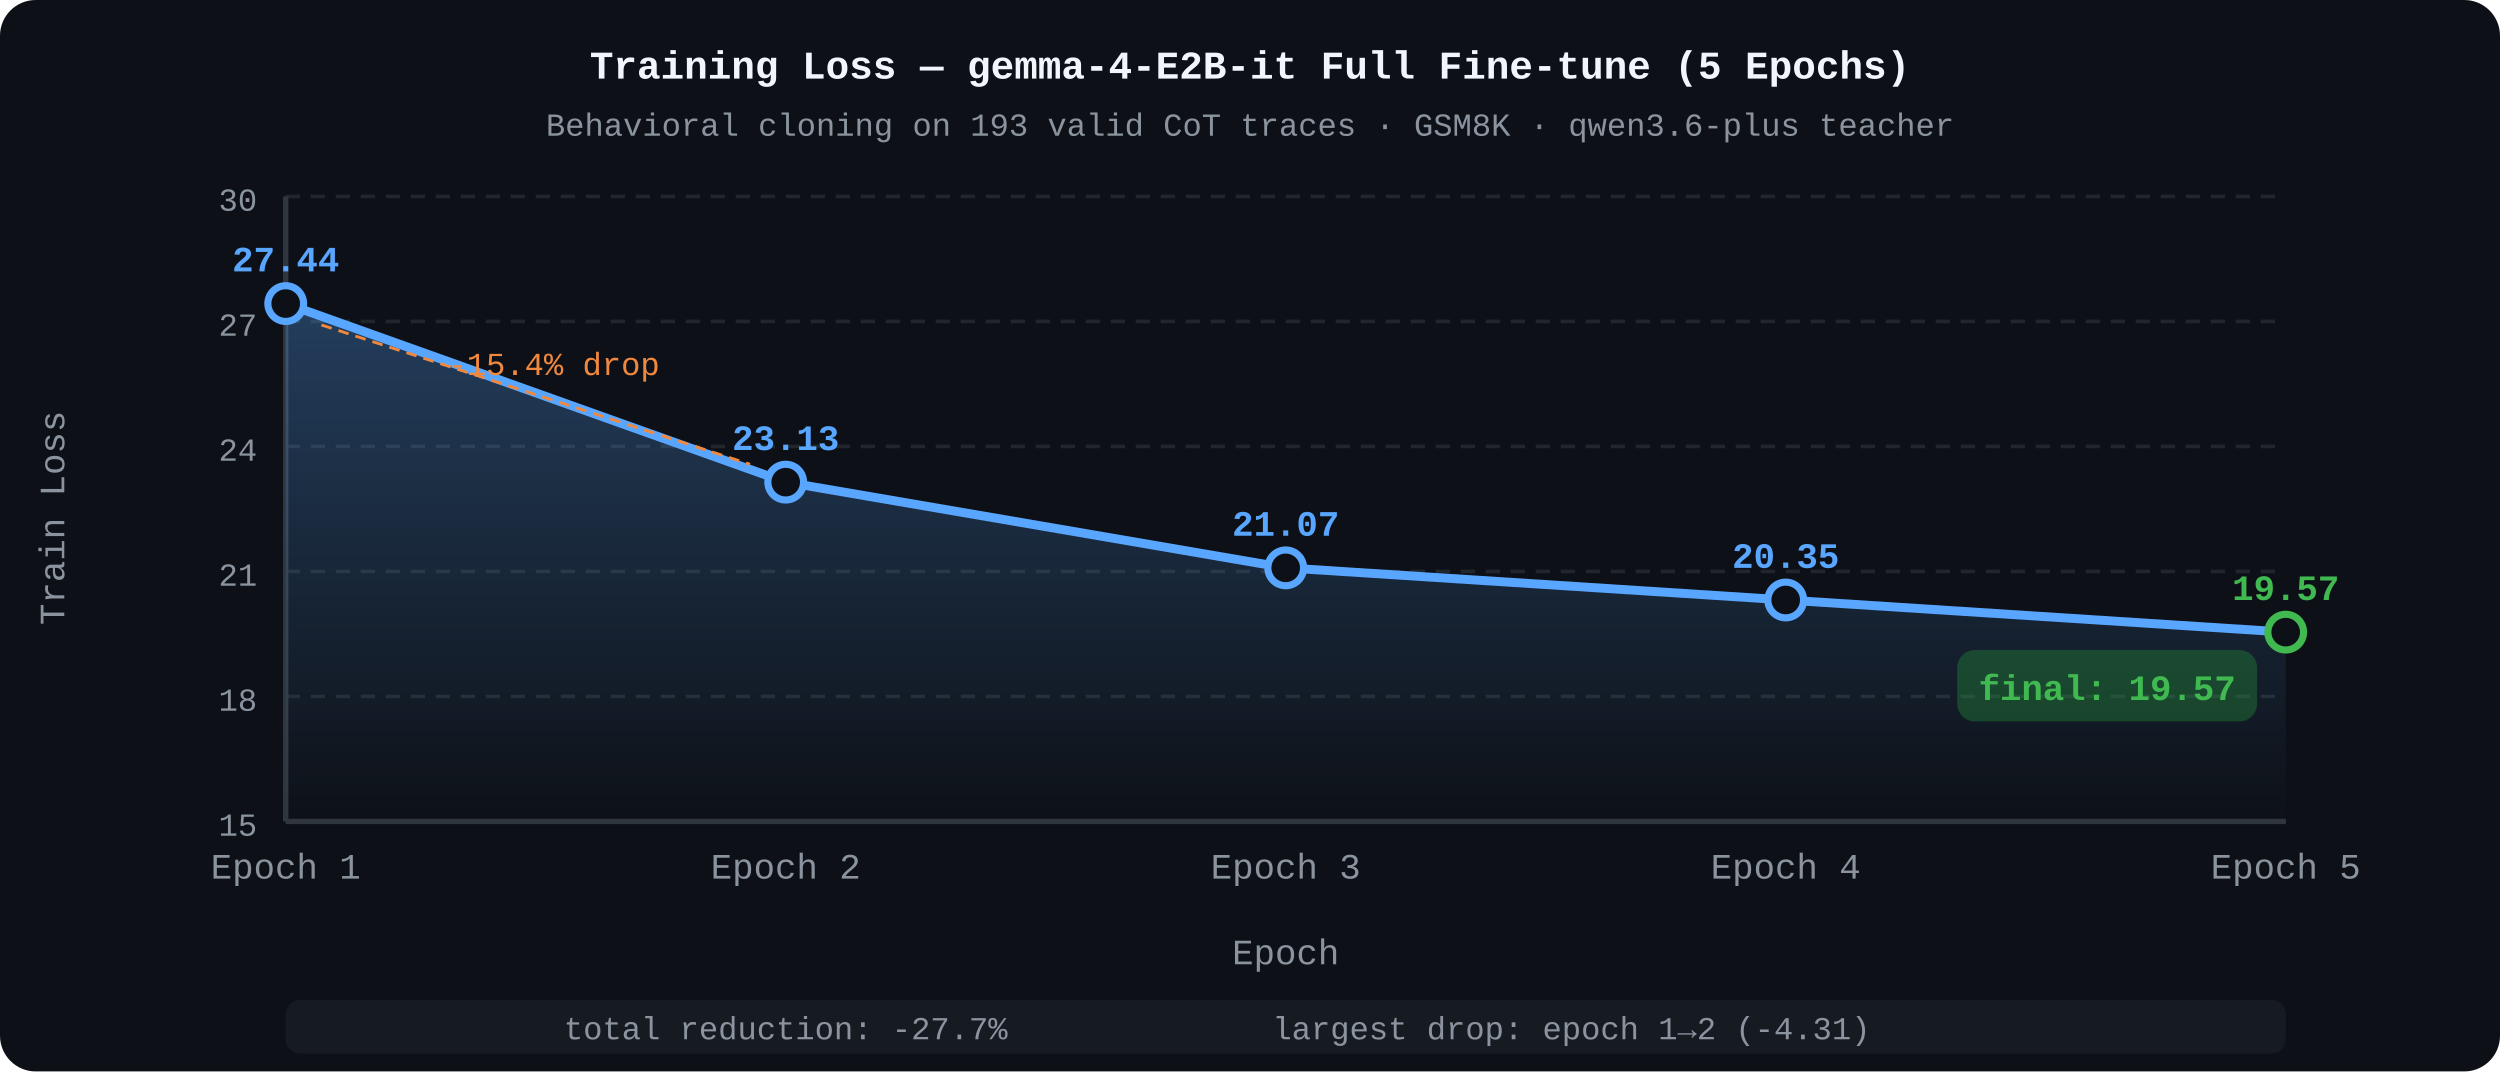
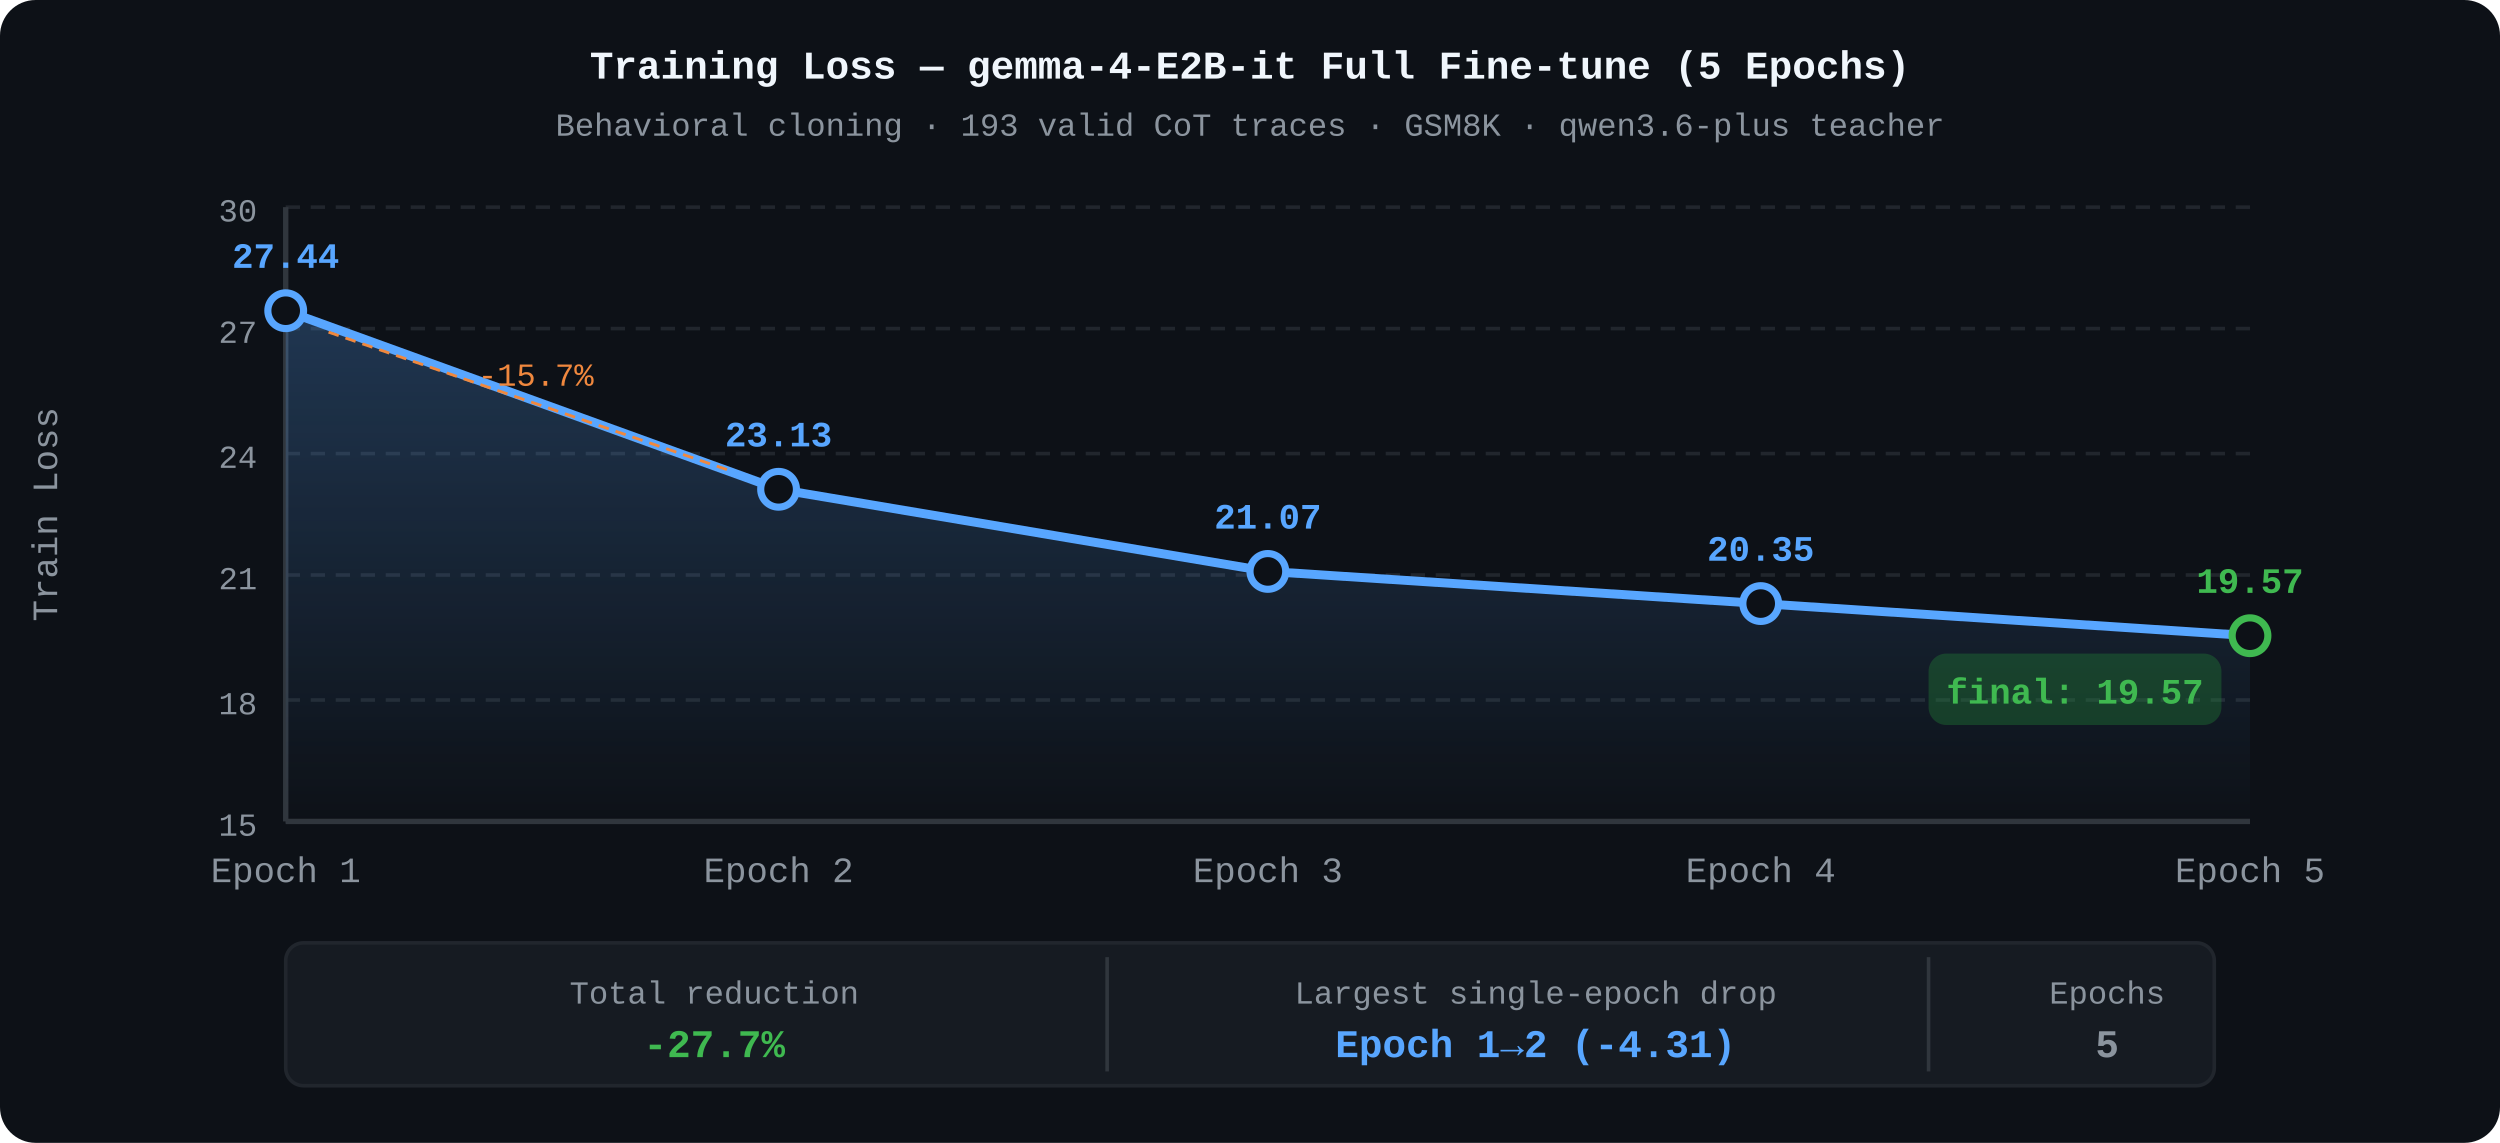
- <svg xmlns="http://www.w3.org/2000/svg" width="700" height="300" viewBox="0 0 700 300">
+ <svg xmlns="http://www.w3.org/2000/svg" width="700" height="320" viewBox="0 0 700 320">
  <defs>
    <style>.mono { font-family: 'Courier New', Courier, monospace; }</style>
    <linearGradient id="gLoss" x1="0" y1="0" x2="0" y2="1">
-       <stop offset="0%" stop-color="#58a6ff" stop-opacity="0.3" />
+       <stop offset="0%" stop-color="#58a6ff" stop-opacity="0.25" />
      <stop offset="100%" stop-color="#58a6ff" stop-opacity="0.0" />
    </linearGradient>
  </defs>
-   <rect width="700" height="300" rx="10" fill="#0d1117" />
+   <rect width="700" height="320" rx="10" fill="#0d1117" />
  <text x="350" y="22" text-anchor="middle" class="mono" font-size="11" font-weight="700" fill="#f0f6fc">Training Loss — gemma-4-E2B-it Full Fine-tune (5 Epochs)</text>
-   <text x="350" y="38" text-anchor="middle" class="mono" font-size="9" fill="#8b949e">Behavioral cloning on 193 valid CoT traces · GSM8K · qwen3.6-plus teacher</text>
-   <line x1="80" y1="230" x2="640" y2="230" stroke="#30363d" stroke-width="1" />
-   <line x1="80" y1="195" x2="640" y2="195" stroke="#21262d" stroke-width="1" stroke-dasharray="4,3" />
-   <line x1="80" y1="160" x2="640" y2="160" stroke="#21262d" stroke-width="1" stroke-dasharray="4,3" />
-   <line x1="80" y1="125" x2="640" y2="125" stroke="#21262d" stroke-width="1" stroke-dasharray="4,3" />
-   <line x1="80" y1="90" x2="640" y2="90" stroke="#21262d" stroke-width="1" stroke-dasharray="4,3" />
-   <line x1="80" y1="55" x2="640" y2="55" stroke="#21262d" stroke-width="1" stroke-dasharray="4,3" />
+   <text x="350" y="38" text-anchor="middle" class="mono" font-size="9" fill="#8b949e">Behavioral cloning · 193 valid CoT traces · GSM8K · qwen3.6-plus teacher</text>
+   <line x1="80" y1="230" x2="630" y2="230" stroke="#30363d" stroke-width="1" />
+   <line x1="80" y1="196" x2="630" y2="196" stroke="#21262d" stroke-width="1" stroke-dasharray="4,3" />
+   <line x1="80" y1="161" x2="630" y2="161" stroke="#21262d" stroke-width="1" stroke-dasharray="4,3" />
+   <line x1="80" y1="127" x2="630" y2="127" stroke="#21262d" stroke-width="1" stroke-dasharray="4,3" />
+   <line x1="80" y1="92" x2="630" y2="92" stroke="#21262d" stroke-width="1" stroke-dasharray="4,3" />
+   <line x1="80" y1="58" x2="630" y2="58" stroke="#21262d" stroke-width="1" stroke-dasharray="4,3" />
  <text x="72" y="234" text-anchor="end" class="mono" font-size="9" fill="#8b949e">15</text>
-   <text x="72" y="199" text-anchor="end" class="mono" font-size="9" fill="#8b949e">18</text>
-   <text x="72" y="164" text-anchor="end" class="mono" font-size="9" fill="#8b949e">21</text>
-   <text x="72" y="129" text-anchor="end" class="mono" font-size="9" fill="#8b949e">24</text>
-   <text x="72" y="94" text-anchor="end" class="mono" font-size="9" fill="#8b949e">27</text>
-   <text x="72" y="59" text-anchor="end" class="mono" font-size="9" fill="#8b949e">30</text>
-   <text x="18" y="145" text-anchor="middle" class="mono" font-size="10" fill="#8b949e" transform="rotate(-90,18,145)">Train Loss</text>
-   <line x1="80" y1="55" x2="80" y2="230" stroke="#30363d" stroke-width="1.5" />
-   <line x1="80" y1="230" x2="640" y2="230" stroke="#30363d" stroke-width="1.5" />
-   <polygon points="80,85 220,135 360,159 500,168 640,177 640,230 80,230" fill="url(#gLoss)" />
-   <polyline points="80,85 220,135 360,159 500,168 640,177" fill="none" stroke="#58a6ff" stroke-width="2.5" stroke-linejoin="round" stroke-linecap="round" />
-   <circle cx="80" cy="85" r="5" fill="#0d1117" stroke="#58a6ff" stroke-width="2" />
-   <circle cx="220" cy="135" r="5" fill="#0d1117" stroke="#58a6ff" stroke-width="2" />
-   <circle cx="360" cy="159" r="5" fill="#0d1117" stroke="#58a6ff" stroke-width="2" />
-   <circle cx="500" cy="168" r="5" fill="#0d1117" stroke="#58a6ff" stroke-width="2" />
-   <circle cx="640" cy="177" r="5" fill="#0d1117" stroke="#3fb950" stroke-width="2" />
-   <text x="80" y="76" text-anchor="middle" class="mono" font-size="10" font-weight="700" fill="#58a6ff">27.44</text>
-   <text x="220" y="126" text-anchor="middle" class="mono" font-size="10" font-weight="700" fill="#58a6ff">23.13</text>
-   <text x="360" y="150" text-anchor="middle" class="mono" font-size="10" font-weight="700" fill="#58a6ff">21.07</text>
-   <text x="500" y="159" text-anchor="middle" class="mono" font-size="10" font-weight="700" fill="#58a6ff">20.35</text>
-   <text x="640" y="168" text-anchor="middle" class="mono" font-size="10" font-weight="700" fill="#3fb950">19.57</text>
-   <text x="80" y="246" text-anchor="middle" class="mono" font-size="10" fill="#8b949e">Epoch 1</text>
-   <text x="220" y="246" text-anchor="middle" class="mono" font-size="10" fill="#8b949e">Epoch 2</text>
-   <text x="360" y="246" text-anchor="middle" class="mono" font-size="10" fill="#8b949e">Epoch 3</text>
-   <text x="500" y="246" text-anchor="middle" class="mono" font-size="10" fill="#8b949e">Epoch 4</text>
-   <text x="640" y="246" text-anchor="middle" class="mono" font-size="10" fill="#8b949e">Epoch 5</text>
-   <text x="360" y="270" text-anchor="middle" class="mono" font-size="10" fill="#8b949e">Epoch</text>
-   <text x="155" y="105" text-anchor="middle" class="mono" font-size="9" fill="#f0883e">-15.4% drop</text>
-   <line x1="90" y1="91" x2="210" y2="130" stroke="#f0883e" stroke-width="0.8" stroke-dasharray="3,2" />
-   <rect x="548" y="182" width="84" height="20" rx="5" fill="#238636" opacity="0.4" />
-   <text x="590" y="196" text-anchor="middle" class="mono" font-size="10" font-weight="700" fill="#3fb950">final: 19.57</text>
-   <rect x="80" y="280" width="560" height="15" rx="4" fill="#161b22" />
-   <text x="220" y="291" text-anchor="middle" class="mono" font-size="9" fill="#8b949e">total reduction: -27.7%</text>
-   <text x="440" y="291" text-anchor="middle" class="mono" font-size="9" fill="#8b949e">largest drop: epoch 1→2 (-4.31)</text>
+   <text x="72" y="200" text-anchor="end" class="mono" font-size="9" fill="#8b949e">18</text>
+   <text x="72" y="165" text-anchor="end" class="mono" font-size="9" fill="#8b949e">21</text>
+   <text x="72" y="131" text-anchor="end" class="mono" font-size="9" fill="#8b949e">24</text>
+   <text x="72" y="96" text-anchor="end" class="mono" font-size="9" fill="#8b949e">27</text>
+   <text x="72" y="62" text-anchor="end" class="mono" font-size="9" fill="#8b949e">30</text>
+   <text x="16" y="144" text-anchor="middle" class="mono" font-size="10" fill="#8b949e" transform="rotate(-90,16,144)">Train Loss</text>
+   <line x1="80" y1="58" x2="80" y2="230" stroke="#30363d" stroke-width="1.5" />
+   <line x1="80" y1="230" x2="630" y2="230" stroke="#30363d" stroke-width="1.5" />
+   <polygon points="80,87 218,137 355,160 493,169 630,178 630,230 80,230" fill="url(#gLoss)" />
+   <polyline points="80,87 218,137 355,160 493,169 630,178" fill="none" stroke="#58a6ff" stroke-width="2.5" stroke-linejoin="round" stroke-linecap="round" />
+   <circle cx="80" cy="87" r="5" fill="#0d1117" stroke="#58a6ff" stroke-width="2" />
+   <circle cx="218" cy="137" r="5" fill="#0d1117" stroke="#58a6ff" stroke-width="2" />
+   <circle cx="355" cy="160" r="5" fill="#0d1117" stroke="#58a6ff" stroke-width="2" />
+   <circle cx="493" cy="169" r="5" fill="#0d1117" stroke="#58a6ff" stroke-width="2" />
+   <circle cx="630" cy="178" r="5" fill="#0d1117" stroke="#3fb950" stroke-width="2" />
+   <text x="80" y="75" text-anchor="middle" class="mono" font-size="10" font-weight="700" fill="#58a6ff">27.44</text>
+   <text x="218" y="125" text-anchor="middle" class="mono" font-size="10" font-weight="700" fill="#58a6ff">23.13</text>
+   <text x="355" y="148" text-anchor="middle" class="mono" font-size="10" font-weight="700" fill="#58a6ff">21.07</text>
+   <text x="493" y="157" text-anchor="middle" class="mono" font-size="10" font-weight="700" fill="#58a6ff">20.35</text>
+   <text x="630" y="166" text-anchor="middle" class="mono" font-size="10" font-weight="700" fill="#3fb950">19.57</text>
+   <text x="80" y="247" text-anchor="middle" class="mono" font-size="10" fill="#8b949e">Epoch 1</text>
+   <text x="218" y="247" text-anchor="middle" class="mono" font-size="10" fill="#8b949e">Epoch 2</text>
+   <text x="355" y="247" text-anchor="middle" class="mono" font-size="10" fill="#8b949e">Epoch 3</text>
+   <text x="493" y="247" text-anchor="middle" class="mono" font-size="10" fill="#8b949e">Epoch 4</text>
+   <text x="630" y="247" text-anchor="middle" class="mono" font-size="10" fill="#8b949e">Epoch 5</text>
+   <text x="150" y="108" text-anchor="middle" class="mono" font-size="9" fill="#f0883e">-15.7%</text>
+   <line x1="92" y1="93" x2="205" y2="132" stroke="#f0883e" stroke-width="0.8" stroke-dasharray="3,2" />
+   <rect x="540" y="183" width="82" height="20" rx="5" fill="#238636" opacity="0.35" />
+   <text x="581" y="197" text-anchor="middle" class="mono" font-size="10" font-weight="700" fill="#3fb950">final: 19.57</text>
+   <rect x="80" y="264" width="540" height="40" rx="5" fill="#161b22" stroke="#21262d" stroke-width="1" />
+   <text x="200" y="281" text-anchor="middle" class="mono" font-size="9" fill="#8b949e">Total reduction</text>
+   <text x="200" y="296" text-anchor="middle" class="mono" font-size="11" font-weight="700" fill="#3fb950">-27.7%</text>
+   <line x1="310" y1="268" x2="310" y2="300" stroke="#30363d" stroke-width="1" />
+   <text x="430" y="281" text-anchor="middle" class="mono" font-size="9" fill="#8b949e">Largest single-epoch drop</text>
+   <text x="430" y="296" text-anchor="middle" class="mono" font-size="11" font-weight="700" fill="#58a6ff">Epoch 1→2  (-4.31)</text>
+   <line x1="540" y1="268" x2="540" y2="300" stroke="#30363d" stroke-width="1" />
+   <text x="590" y="281" text-anchor="middle" class="mono" font-size="9" fill="#8b949e">Epochs</text>
+   <text x="590" y="296" text-anchor="middle" class="mono" font-size="11" font-weight="700" fill="#8b949e">5</text>
</svg>
